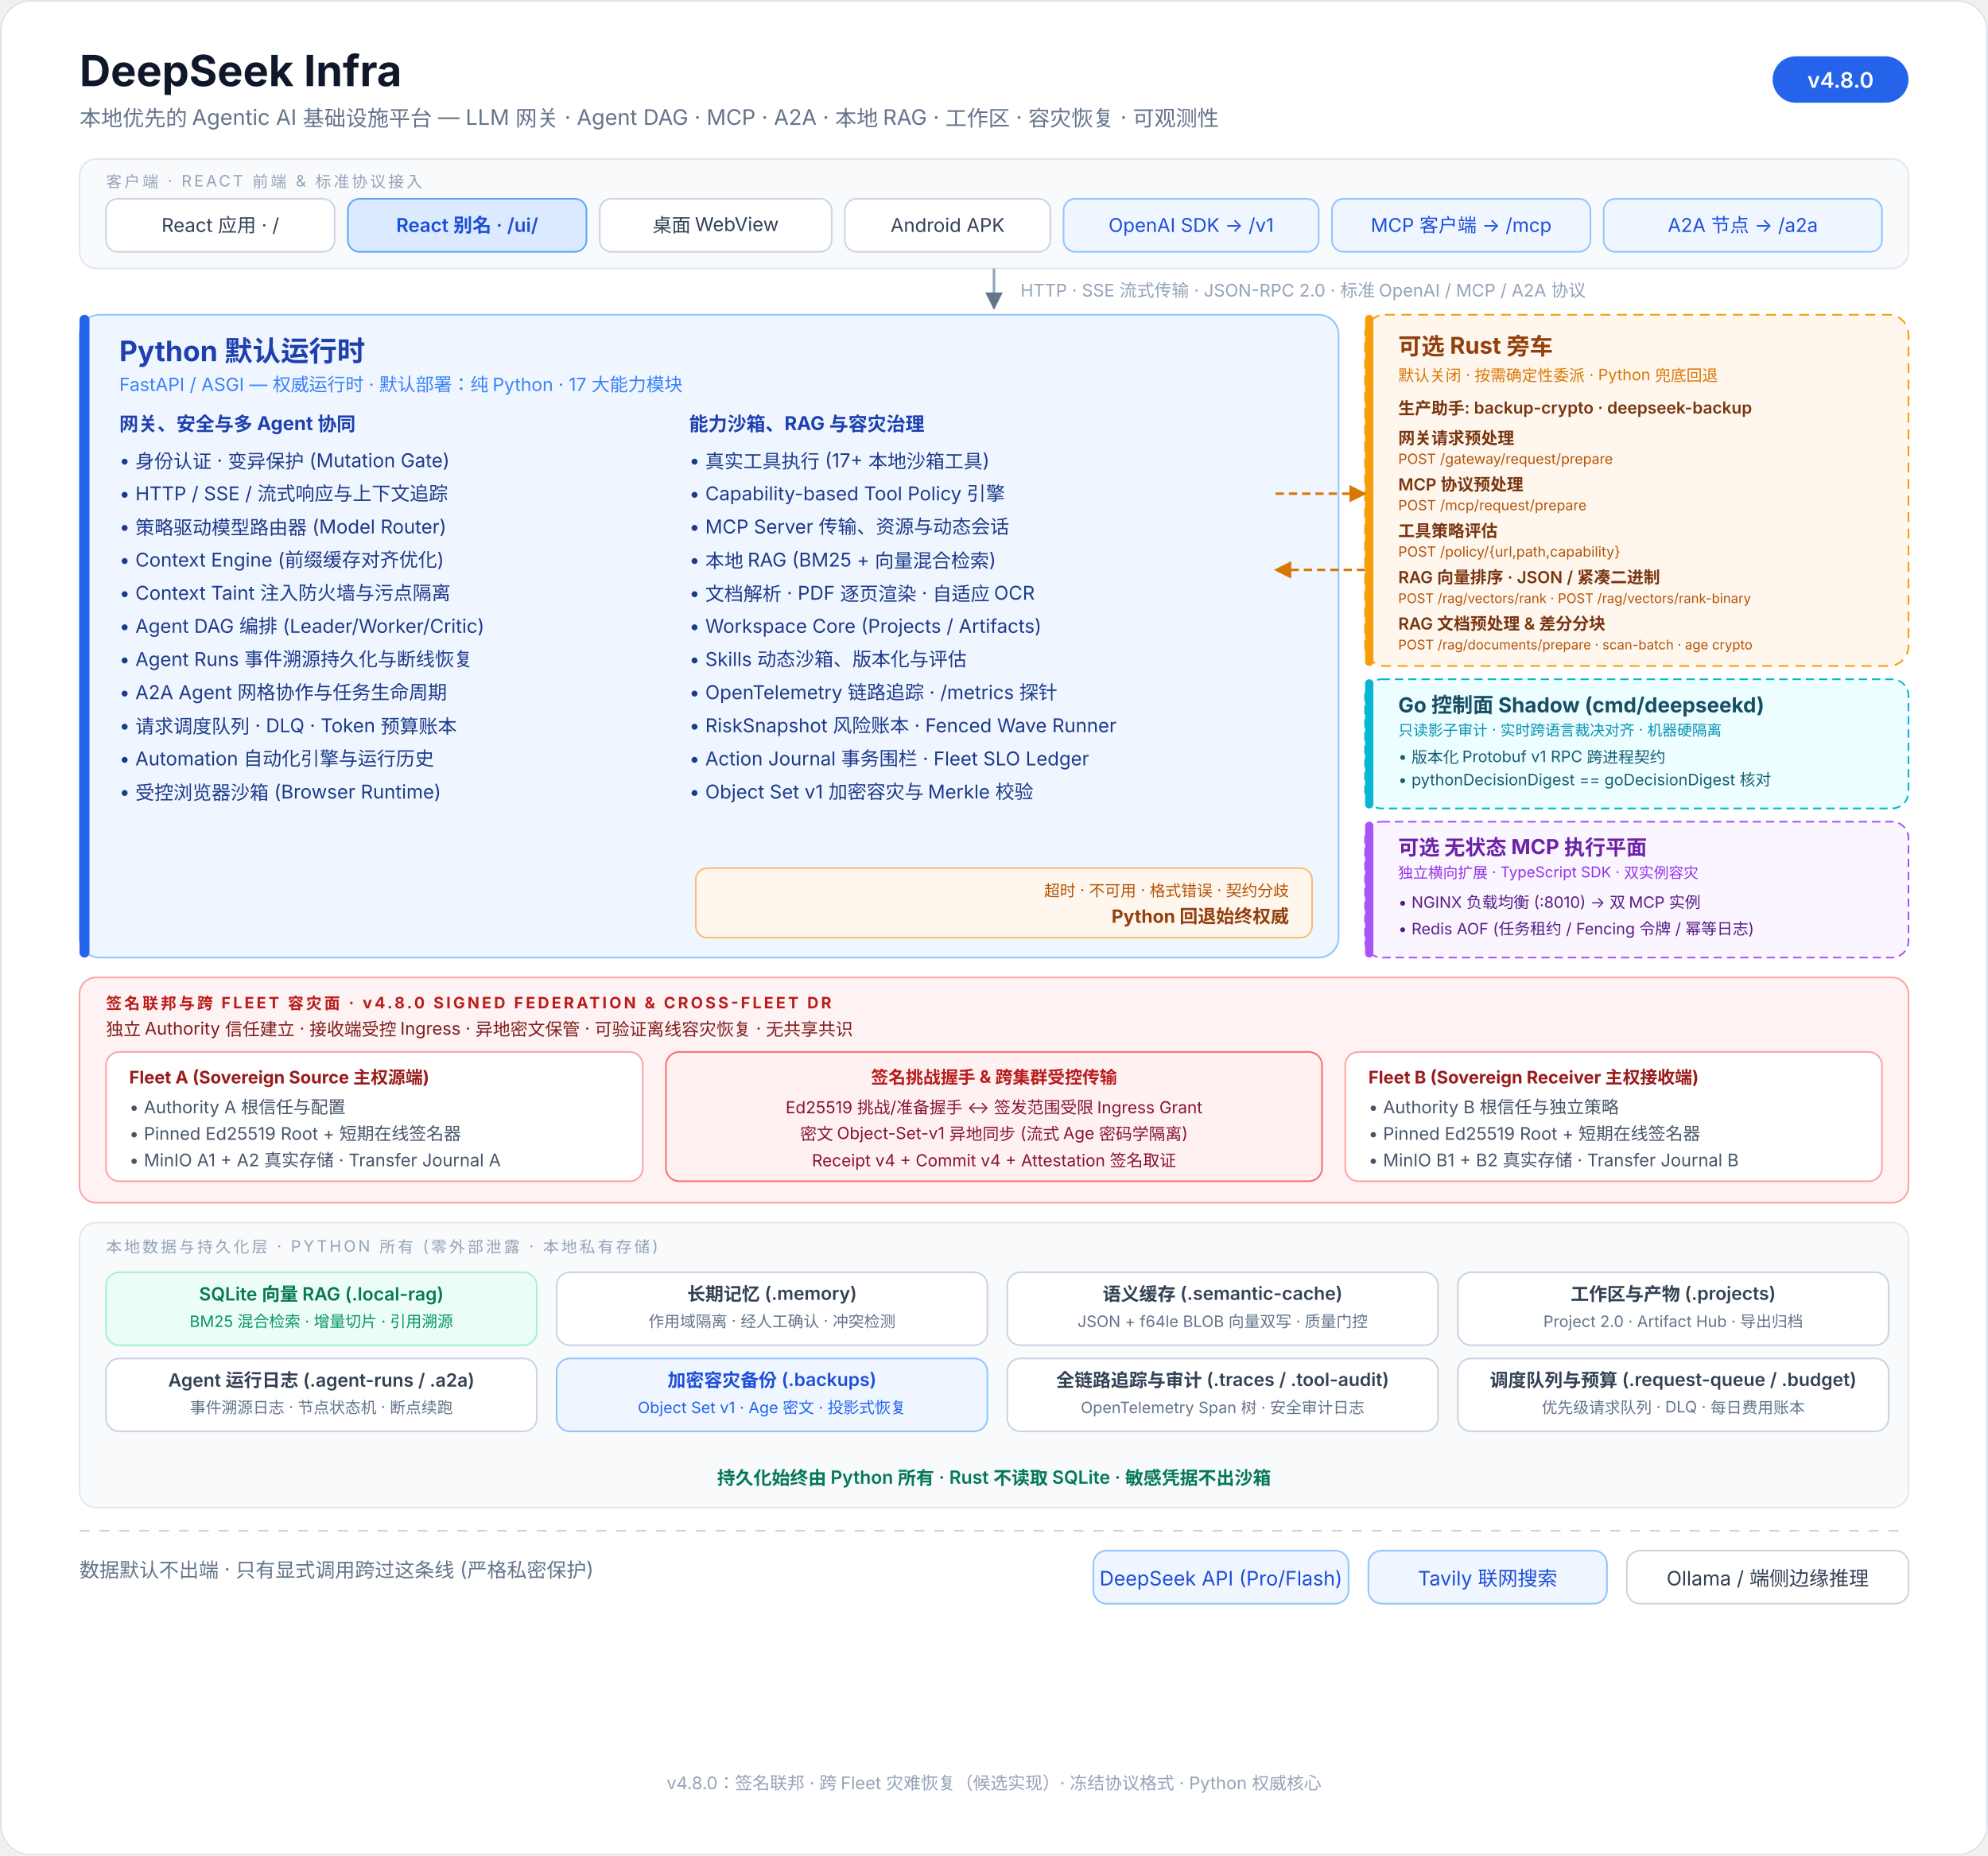
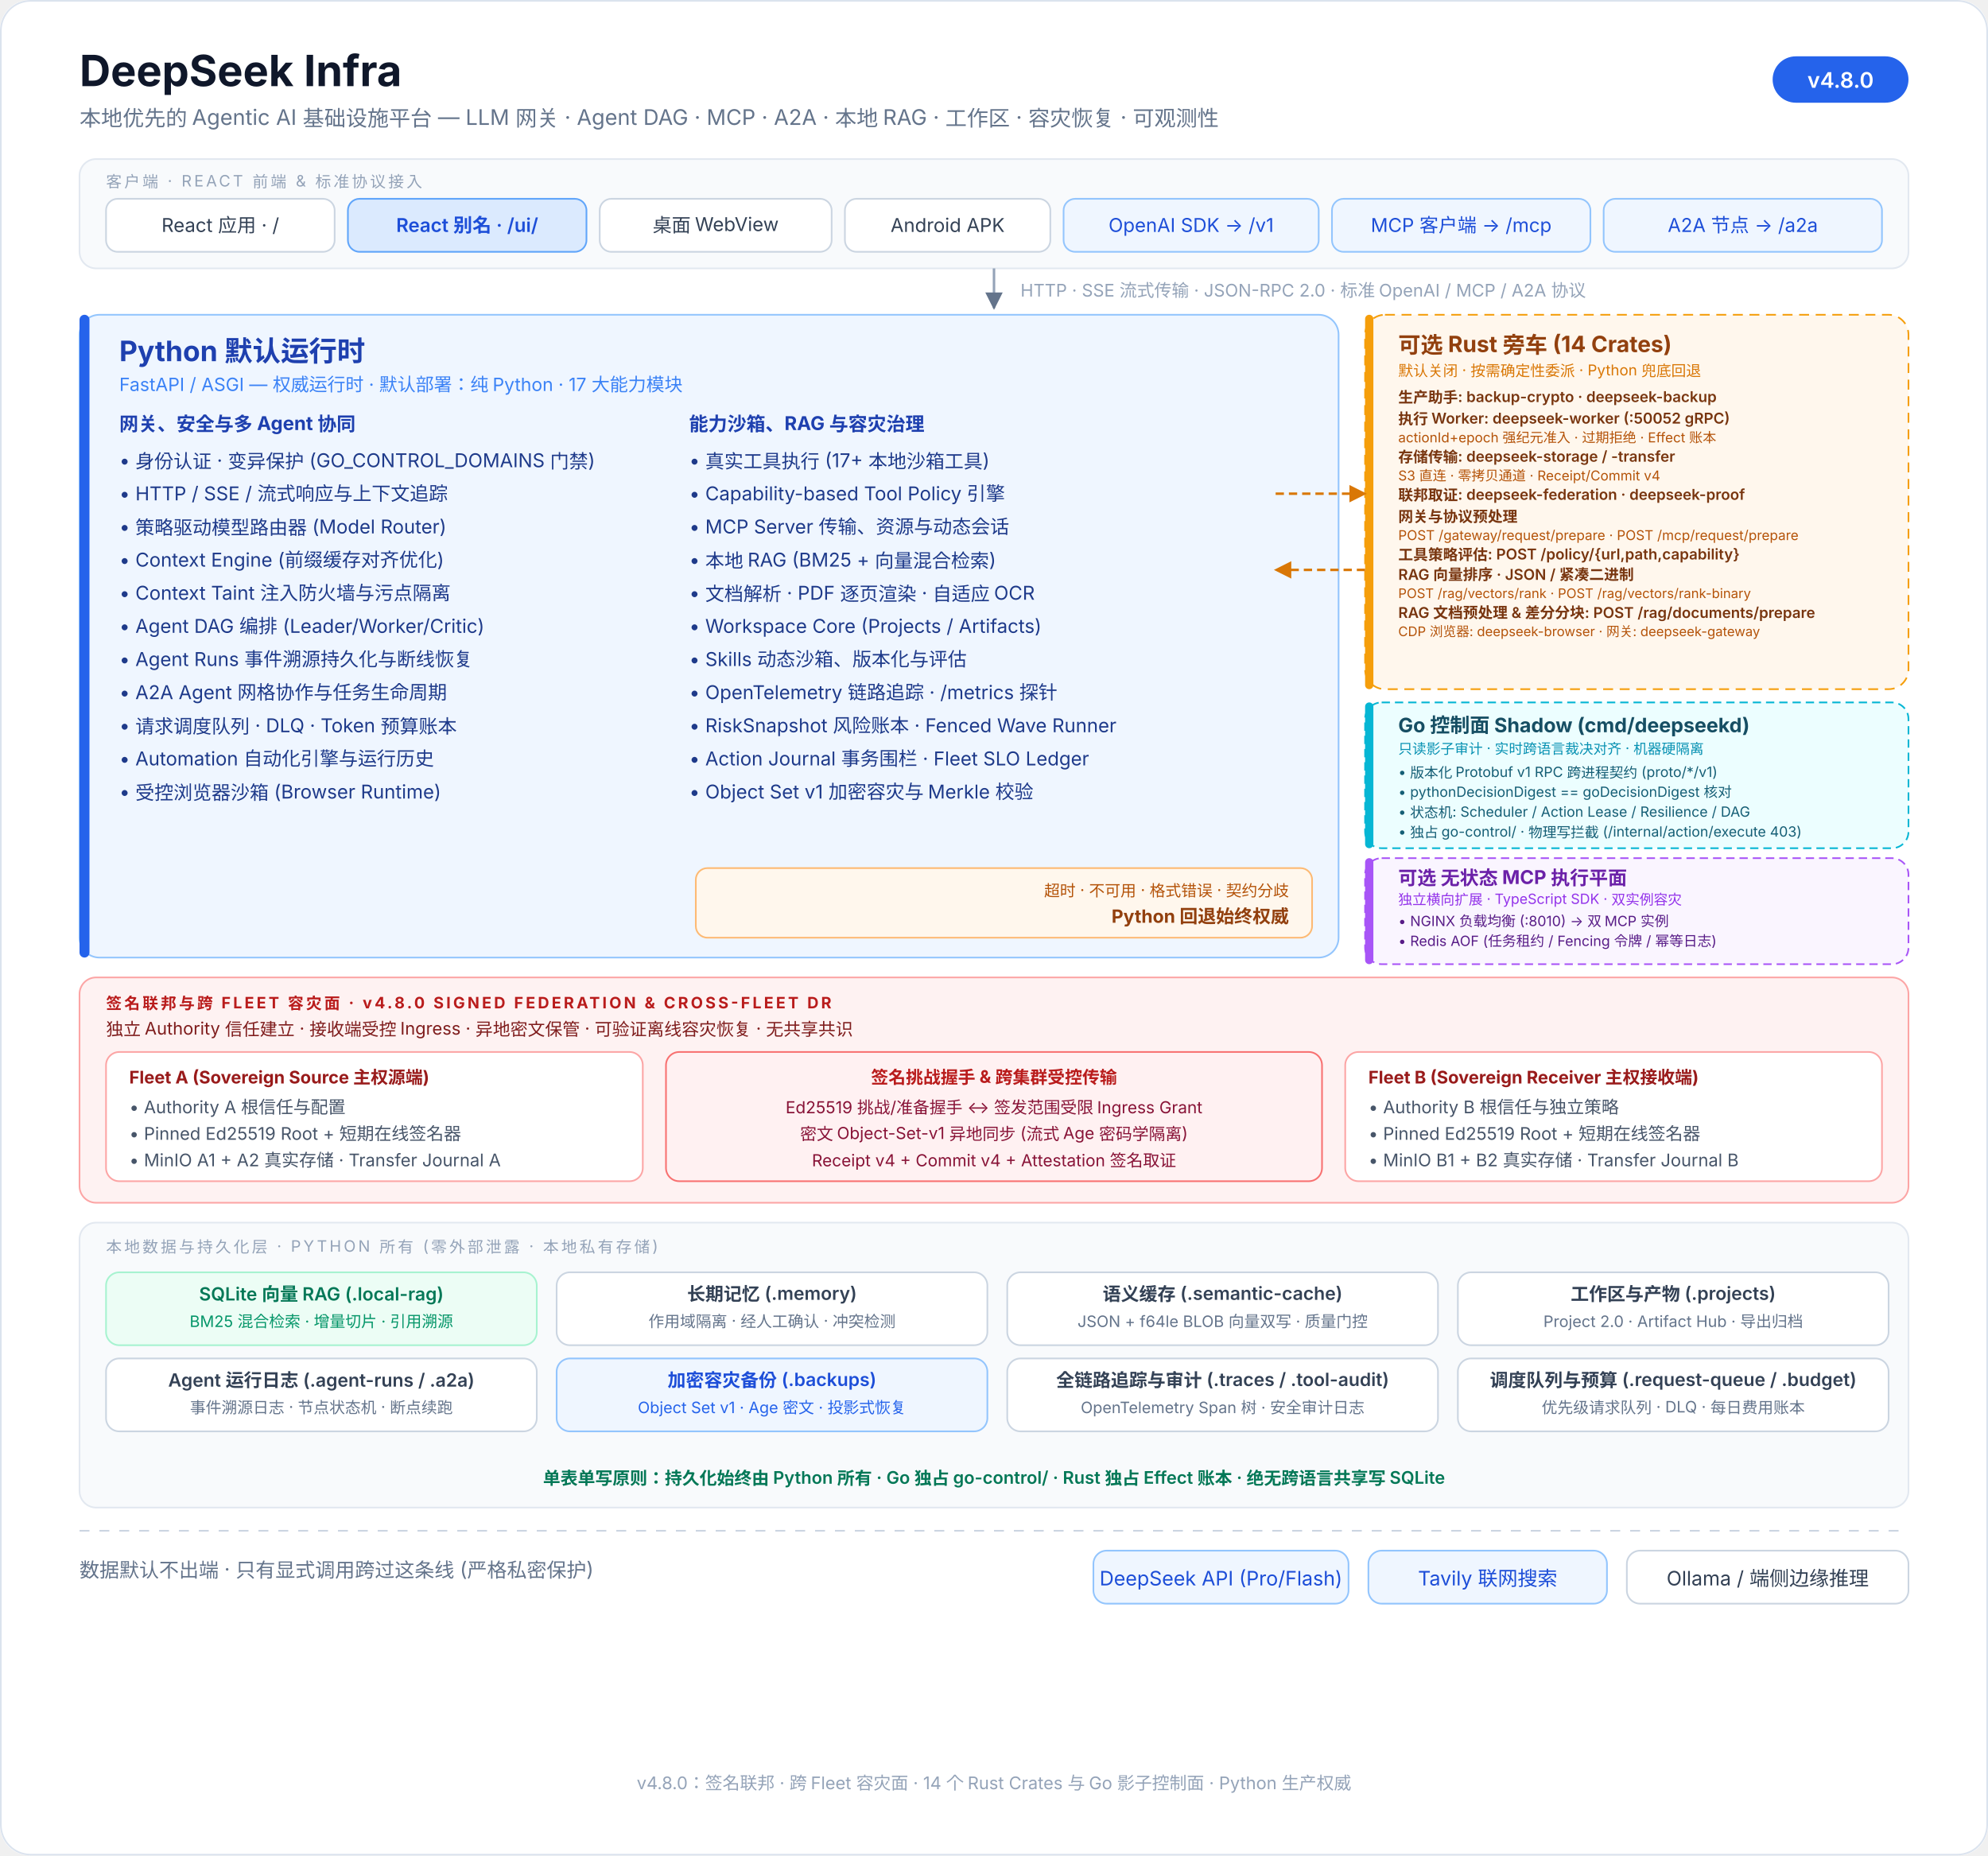
<svg xmlns="http://www.w3.org/2000/svg" viewBox="0 0 1200 1120" font-family="ui-sans-serif, system-ui, -apple-system, 'Segoe UI', 'PingFang SC', 'Microsoft YaHei', sans-serif">
  <defs>
    <marker id="arrow" viewBox="0 0 10 10" refX="9" refY="5" markerWidth="7" markerHeight="7" orient="auto-start-reverse">
      <path d="M 0 0 L 10 5 L 0 10 z" fill="#64748b" />
    </marker>
    <marker id="rust-arrow" viewBox="0 0 10 10" refX="9" refY="5" markerWidth="7" markerHeight="7" orient="auto-start-reverse">
      <path d="M 0 0 L 10 5 L 0 10 z" fill="#d97706" />
    </marker>
    <marker id="fed-arrow" viewBox="0 0 10 10" refX="9" refY="5" markerWidth="7" markerHeight="7" orient="auto-start-reverse">
      <path d="M 0 0 L 10 5 L 0 10 z" fill="#ef4444" />
    </marker>
  </defs>
  <rect x="0" y="0" width="1200" height="1120" rx="18" fill="#ffffff" />
  <rect x="0.5" y="0.5" width="1199" height="1119" rx="18" fill="none" stroke="#dbe3ee" />
  <text x="48" y="52" font-size="26" font-weight="700" fill="#0f172a">DeepSeek Infra</text>
  <text x="48" y="76" font-size="13" fill="#64748b">本地优先的 Agentic AI 基础设施平台 — LLM 网关 · Agent DAG · MCP · A2A · 本地 RAG · 工作区 · 容灾恢复 · 可观测性</text>
  <rect x="1070" y="34" width="82" height="28" rx="14" fill="#2563eb" />
  <text x="1111" y="53" font-size="13" font-weight="600" fill="#ffffff" text-anchor="middle">v4.8.0</text>
  <rect x="48" y="96" width="1104" height="66" rx="10" fill="#f8fafc" stroke="#e2e8f0" />
  <text x="64" y="113" font-size="9.5" letter-spacing="1.5" fill="#94a3b8">客户端 · REACT 前端 &amp; 标准协议接入</text>
  <g font-size="11.5" fill="#334155" text-anchor="middle">
    <rect x="64" y="120" width="138" height="32" rx="7" fill="#ffffff" stroke="#cbd5e1" />
    <text x="133" y="140">React 应用 · /</text>
    <rect x="210" y="120" width="144" height="32" rx="7" fill="#dbeafe" stroke="#60a5fa" />
    <text x="282" y="140" fill="#1d4ed8" font-weight="600">React 别名 · /ui/</text>
    <rect x="362" y="120" width="140" height="32" rx="7" fill="#ffffff" stroke="#cbd5e1" />
    <text x="432" y="140">桌面 WebView</text>
    <rect x="510" y="120" width="124" height="32" rx="7" fill="#ffffff" stroke="#cbd5e1" />
    <text x="572" y="140">Android APK</text>
    <rect x="642" y="120" width="154" height="32" rx="7" fill="#eff6ff" stroke="#93c5fd" />
    <text x="719" y="140" fill="#1d4ed8">OpenAI SDK → /v1</text>
    <rect x="804" y="120" width="156" height="32" rx="7" fill="#eff6ff" stroke="#93c5fd" />
    <text x="882" y="140" fill="#1d4ed8">MCP 客户端 → /mcp</text>
    <rect x="968" y="120" width="168" height="32" rx="7" fill="#eff6ff" stroke="#93c5fd" />
    <text x="1052" y="140" fill="#1d4ed8">A2A 节点 → /a2a</text>
  </g>
  <line x1="600" y1="162" x2="600" y2="186" stroke="#94a3b8" stroke-width="1.5" marker-end="url(#arrow)" />
  <text x="616" y="179" font-size="10.5" fill="#94a3b8">HTTP · SSE 流式传输 · JSON-RPC 2.0 · 标准 OpenAI / MCP / A2A 协议</text>
  <rect x="48" y="190" width="760" height="388" rx="12" fill="#eff6ff" stroke="#93c5fd" />
  <rect x="48" y="190" width="6" height="388" rx="3" fill="#2563eb" />
  <text x="72" y="218" font-size="17" font-weight="700" fill="#1e40af">Python 默认运行时</text>
  <text x="72" y="236" font-size="11" fill="#3b82f6">FastAPI / ASGI — 权威运行时 · 默认部署：纯 Python · 17 大能力模块</text>
  <g font-size="11.5" fill="#1e3a8a">
    <text x="72" y="260" font-weight="700" fill="#1e40af">网关、安全与多 Agent 协同</text>
-     <text x="72" y="282">• 身份认证 · 变异保护 (Mutation Gate)</text>
+     <text x="72" y="282">• 身份认证 · 变异保护 (GO_CONTROL_DOMAINS 门禁)</text>
    <text x="72" y="302">• HTTP / SSE / 流式响应与上下文追踪</text>
    <text x="72" y="322">• 策略驱动模型路由器 (Model Router)</text>
    <text x="72" y="342">• Context Engine (前缀缓存对齐优化)</text>
    <text x="72" y="362">• Context Taint 注入防火墙与污点隔离</text>
    <text x="72" y="382">• Agent DAG 编排 (Leader/Worker/Critic)</text>
    <text x="72" y="402">• Agent Runs 事件溯源持久化与断线恢复</text>
    <text x="72" y="422">• A2A Agent 网格协作与任务生命周期</text>
    <text x="72" y="442">• 请求调度队列 · DLQ · Token 预算账本</text>
    <text x="72" y="462">• Automation 自动化引擎与运行历史</text>
    <text x="72" y="482">• 受控浏览器沙箱 (Browser Runtime)</text>
    <text x="416" y="260" font-weight="700" fill="#1e40af">能力沙箱、RAG 与容灾治理</text>
    <text x="416" y="282">• 真实工具执行 (17+ 本地沙箱工具)</text>
    <text x="416" y="302">• Capability-based Tool Policy 引擎</text>
    <text x="416" y="322">• MCP Server 传输、资源与动态会话</text>
    <text x="416" y="342">• 本地 RAG (BM25 + 向量混合检索)</text>
    <text x="416" y="362">• 文档解析 · PDF 逐页渲染 · 自适应 OCR</text>
    <text x="416" y="382">• Workspace Core (Projects / Artifacts)</text>
    <text x="416" y="402">• Skills 动态沙箱、版本化与评估</text>
    <text x="416" y="422">• OpenTelemetry 链路追踪 · /metrics 探针</text>
    <text x="416" y="442">• RiskSnapshot 风险账本 · Fenced Wave Runner</text>
    <text x="416" y="462">• Action Journal 事务围栏 · Fleet SLO Ledger</text>
    <text x="416" y="482">• Object Set v1 加密容灾与 Merkle 校验</text>
  </g>
  <rect x="420" y="524" width="372" height="42" rx="7" fill="#fff7ed" stroke="#fdba74" />
  <text x="778" y="541" font-size="9.5" fill="#b45309" text-anchor="end">超时 · 不可用 · 格式错误 · 契约分歧</text>
  <text x="778" y="557" font-size="11" fill="#92400e" text-anchor="end" font-weight="700">Python 回退始终权威</text>
-   <rect x="824" y="190" width="328" height="212" rx="12" fill="#fff7ed" stroke="#f59e0b" stroke-dasharray="6 4" />
-   <rect x="824" y="190" width="5" height="212" rx="2.5" fill="#f59e0b" />
-   <text x="844" y="214" font-size="14" font-weight="700" fill="#92400e">可选 Rust 旁车</text>
-   <text x="844" y="230" font-size="9.5" fill="#d97706">默认关闭 · 按需确定性委派 · Python 兜底回退</text>
-   <g font-size="10" fill="#78350f">
-     <text x="844" y="250" font-weight="600">生产助手: backup-crypto · deepseek-backup</text>
-     <text x="844" y="268" font-weight="600">网关请求预处理</text>
-     <text x="844" y="280" font-size="8.5" fill="#b45309">POST /gateway/request/prepare</text>
-     <text x="844" y="296" font-weight="600">MCP 协议预处理</text>
-     <text x="844" y="308" font-size="8.5" fill="#b45309">POST /mcp/request/prepare</text>
-     <text x="844" y="324" font-weight="600">工具策略评估</text>
-     <text x="844" y="336" font-size="8.5" fill="#b45309">POST /policy/{url,path,capability}</text>
-     <text x="844" y="352" font-weight="600">RAG 向量排序 · JSON / 紧凑二进制</text>
-     <text x="844" y="364" font-size="8" fill="#b45309">POST /rag/vectors/rank · POST /rag/vectors/rank-binary</text>
-     <text x="844" y="380" font-weight="600">RAG 文档预处理 &amp; 差分分块</text>
-     <text x="844" y="392" font-size="8" fill="#b45309">POST /rag/documents/prepare · scan-batch · age crypto</text>
+   <rect x="824" y="190" width="328" height="226" rx="12" fill="#fff7ed" stroke="#f59e0b" stroke-dasharray="6 4" />
+   <rect x="824" y="190" width="5" height="226" rx="2.5" fill="#f59e0b" />
+   <text x="844" y="213" font-size="13.5" font-weight="700" fill="#92400e">可选 Rust 旁车 (14 Crates)</text>
+   <text x="844" y="227" font-size="9" fill="#d97706">默认关闭 · 按需确定性委派 · Python 兜底回退</text>
+   <g font-size="9" fill="#78350f">
+     <text x="844" y="243" font-weight="600">生产助手: backup-crypto · deepseek-backup</text>
+     <text x="844" y="256" font-weight="600">执行 Worker: deepseek-worker (:50052 gRPC)</text>
+     <text x="844" y="267" font-size="8.2" fill="#b45309">actionId+epoch 强纪元准入 · 过期拒绝 · Effect 账本</text>
+     <text x="844" y="279" font-weight="600">存储传输: deepseek-storage / -transfer</text>
+     <text x="844" y="290" font-size="8.2" fill="#b45309">S3 直连 · 零拷贝通道 · Receipt/Commit v4</text>
+     <text x="844" y="302" font-weight="600">联邦取证: deepseek-federation · deepseek-proof</text>
+     <text x="844" y="315" font-weight="600">网关与协议预处理</text>
+     <text x="844" y="326" font-size="8.2" fill="#b45309">POST /gateway/request/prepare · POST /mcp/request/prepare</text>
+     <text x="844" y="338" font-weight="600">工具策略评估: POST /policy/{url,path,capability}</text>
+     <text x="844" y="350" font-weight="600">RAG 向量排序 · JSON / 紧凑二进制</text>
+     <text x="844" y="361" font-size="8" fill="#b45309">POST /rag/vectors/rank · POST /rag/vectors/rank-binary</text>
+     <text x="844" y="373" font-weight="600">RAG 文档预处理 &amp; 差分分块: POST /rag/documents/prepare</text>
+     <text x="844" y="384" font-size="8" fill="#b45309">CDP 浏览器: deepseek-browser · 网关: deepseek-gateway</text>
  </g>
-   <rect x="824" y="410" width="328" height="78" rx="10" fill="#ecfeff" stroke="#06b6d4" stroke-dasharray="5 3" />
-   <rect x="824" y="410" width="5" height="78" rx="2.5" fill="#06b6d4" />
-   <text x="844" y="430" font-size="12.5" font-weight="700" fill="#164e63">Go 控制面 Shadow (cmd/deepseekd)</text>
-   <text x="844" y="444" font-size="9" fill="#0891b2">只读影子审计 · 实时跨语言裁决对齐 · 机器硬隔离</text>
-   <g font-size="9.5" fill="#155e75">
-     <text x="844" y="460">• 版本化 Protobuf v1 RPC 跨进程契约</text>
-     <text x="844" y="474">• pythonDecisionDigest == goDecisionDigest 核对</text>
+   <rect x="824" y="424" width="328" height="88" rx="10" fill="#ecfeff" stroke="#06b6d4" stroke-dasharray="5 3" />
+   <rect x="824" y="424" width="5" height="88" rx="2.5" fill="#06b6d4" />
+   <text x="844" y="442" font-size="12" font-weight="700" fill="#164e63">Go 控制面 Shadow (cmd/deepseekd)</text>
+   <text x="844" y="455" font-size="8.5" fill="#0891b2">只读影子审计 · 实时跨语言裁决对齐 · 机器硬隔离</text>
+   <g font-size="8.5" fill="#155e75">
+     <text x="844" y="469">• 版本化 Protobuf v1 RPC 跨进程契约 (proto/*/v1)</text>
+     <text x="844" y="481">• pythonDecisionDigest == goDecisionDigest 核对</text>
+     <text x="844" y="493">• 状态机: Scheduler / Action Lease / Resilience / DAG</text>
+     <text x="844" y="505">• 独占 go-control/ · 物理写拦截 (/internal/action/execute 403)</text>
  </g>
-   <rect x="824" y="496" width="328" height="82" rx="10" fill="#faf5ff" stroke="#a855f7" stroke-dasharray="5 3" />
-   <rect x="824" y="496" width="5" height="82" rx="2.5" fill="#a855f7" />
-   <text x="844" y="516" font-size="12.5" font-weight="700" fill="#6b21a8">可选 无状态 MCP 执行平面</text>
-   <text x="844" y="530" font-size="9" fill="#9333ea">独立横向扩展 · TypeScript SDK · 双实例容灾</text>
-   <g font-size="9.5" fill="#581c87">
-     <text x="844" y="548">• NGINX 负载均衡 (:8010) → 双 MCP 实例</text>
-     <text x="844" y="564">• Redis AOF (任务租约 / Fencing 令牌 / 幂等日志)</text>
+   <rect x="824" y="518" width="328" height="64" rx="10" fill="#faf5ff" stroke="#a855f7" stroke-dasharray="5 3" />
+   <rect x="824" y="518" width="5" height="64" rx="2.5" fill="#a855f7" />
+   <text x="844" y="534" font-size="11.5" font-weight="700" fill="#6b21a8">可选 无状态 MCP 执行平面</text>
+   <text x="844" y="546" font-size="8.5" fill="#9333ea">独立横向扩展 · TypeScript SDK · 双实例容灾</text>
+   <g font-size="8.5" fill="#581c87">
+     <text x="844" y="559">• NGINX 负载均衡 (:8010) → 双 MCP 实例</text>
+     <text x="844" y="571">• Redis AOF (任务租约 / Fencing 令牌 / 幂等日志)</text>
  </g>
  <line x1="770" y1="298" x2="824" y2="298" stroke="#d97706" stroke-width="1.5" stroke-dasharray="5 3" marker-end="url(#rust-arrow)" />
  <line x1="824" y1="344" x2="770" y2="344" stroke="#d97706" stroke-width="1.5" stroke-dasharray="5 3" marker-end="url(#rust-arrow)" />
  <rect x="48" y="590" width="1104" height="136" rx="10" fill="#fef2f2" stroke="#fca5a5" />
  <text x="64" y="609" font-size="9.5" letter-spacing="1.5" fill="#b91c1c" font-weight="700">签名联邦与跨 FLEET 容灾面 · v4.8.0 SIGNED FEDERATION &amp; CROSS-FLEET DR</text>
  <text x="64" y="625" font-size="10.5" fill="#7f1d1d">独立 Authority 信任建立 · 接收端受控 Ingress · 异地密文保管 · 可验证离线容灾恢复 · 无共享共识</text>
  <g font-size="10.5" fill="#334155">
    <rect x="64" y="635" width="324" height="78" rx="8" fill="#ffffff" stroke="#fca5a5" />
    <text x="78" y="654" font-weight="700" fill="#991b1b">Fleet A (Sovereign Source 主权源端)</text>
    <text x="78" y="672" fill="#475569">• Authority A 根信任与配置</text>
    <text x="78" y="688" fill="#475569">• Pinned Ed25519 Root + 短期在线签名器</text>
    <text x="78" y="704" fill="#475569">• MinIO A1 + A2 真实存储 · Transfer Journal A</text>
    <rect x="402" y="635" width="396" height="78" rx="8" fill="#fff1f2" stroke="#f87171" />
    <text x="600" y="654" font-weight="700" fill="#b91c1c" text-anchor="middle">签名挑战握手 &amp; 跨集群受控传输</text>
    <text x="600" y="672" font-size="10" fill="#881337" text-anchor="middle">Ed25519 挑战/准备握手 ↔ 签发范围受限 Ingress Grant</text>
    <text x="600" y="688" font-size="10" fill="#881337" text-anchor="middle">密文 Object-Set-v1 异地同步 (流式 Age 密码学隔离)</text>
    <text x="600" y="704" font-size="10" fill="#881337" text-anchor="middle">Receipt v4 + Commit v4 + Attestation 签名取证</text>
    <rect x="812" y="635" width="324" height="78" rx="8" fill="#ffffff" stroke="#fca5a5" />
    <text x="826" y="654" font-weight="700" fill="#991b1b">Fleet B (Sovereign Receiver 主权接收端)</text>
    <text x="826" y="672" fill="#475569">• Authority B 根信任与独立策略</text>
    <text x="826" y="688" fill="#475569">• Pinned Ed25519 Root + 短期在线签名器</text>
    <text x="826" y="704" fill="#475569">• MinIO B1 + B2 真实存储 · Transfer Journal B</text>
  </g>
  <rect x="48" y="738" width="1104" height="172" rx="10" fill="#f8fafc" stroke="#e2e8f0" />
  <text x="64" y="756" font-size="9.5" letter-spacing="1.5" fill="#94a3b8">本地数据与持久化层 · PYTHON 所有 (零外部泄露 · 本地私有存储)</text>
  <g font-size="11" fill="#334155" text-anchor="middle">
    <rect x="64" y="768" width="260" height="44" rx="8" fill="#ecfdf5" stroke="#a7f3d0" />
    <text x="194" y="785" fill="#047857" font-weight="600">SQLite 向量 RAG (.local-rag)</text>
    <text x="194" y="801" font-size="9.5" fill="#059669">BM25 混合检索 · 增量切片 · 引用溯源</text>
    <rect x="336" y="768" width="260" height="44" rx="8" fill="#ffffff" stroke="#cbd5e1" />
    <text x="466" y="785" font-weight="600">长期记忆 (.memory)</text>
    <text x="466" y="801" font-size="9.5" fill="#64748b">作用域隔离 · 经人工确认 · 冲突检测</text>
    <rect x="608" y="768" width="260" height="44" rx="8" fill="#ffffff" stroke="#cbd5e1" />
    <text x="738" y="785" font-weight="600">语义缓存 (.semantic-cache)</text>
    <text x="738" y="801" font-size="9.5" fill="#64748b">JSON + f64le BLOB 向量双写 · 质量门控</text>
    <rect x="880" y="768" width="260" height="44" rx="8" fill="#ffffff" stroke="#cbd5e1" />
    <text x="1010" y="785" font-weight="600">工作区与产物 (.projects)</text>
    <text x="1010" y="801" font-size="9.5" fill="#64748b">Project 2.0 · Artifact Hub · 导出归档</text>
    <rect x="64" y="820" width="260" height="44" rx="8" fill="#ffffff" stroke="#cbd5e1" />
    <text x="194" y="837" font-weight="600">Agent 运行日志 (.agent-runs / .a2a)</text>
    <text x="194" y="853" font-size="9.5" fill="#64748b">事件溯源日志 · 节点状态机 · 断点续跑</text>
    <rect x="336" y="820" width="260" height="44" rx="8" fill="#eff6ff" stroke="#93c5fd" />
    <text x="466" y="837" fill="#1d4ed8" font-weight="600">加密容灾备份 (.backups)</text>
    <text x="466" y="853" font-size="9.5" fill="#2563eb">Object Set v1 · Age 密文 · 投影式恢复</text>
    <rect x="608" y="820" width="260" height="44" rx="8" fill="#ffffff" stroke="#cbd5e1" />
    <text x="738" y="837" font-weight="600">全链路追踪与审计 (.traces / .tool-audit)</text>
    <text x="738" y="853" font-size="9.5" fill="#64748b">OpenTelemetry Span 树 · 安全审计日志</text>
    <rect x="880" y="820" width="260" height="44" rx="8" fill="#ffffff" stroke="#cbd5e1" />
    <text x="1010" y="837" font-weight="600">调度队列与预算 (.request-queue / .budget)</text>
    <text x="1010" y="853" font-size="9.5" fill="#64748b">优先级请求队列 · DLQ · 每日费用账本</text>
  </g>
-   <text x="600" y="896" font-size="11" fill="#047857" text-anchor="middle" font-weight="600">持久化始终由 Python 所有 · Rust 不读取 SQLite · 敏感凭据不出沙箱</text>
+   <text x="600" y="896" font-size="10.5" fill="#047857" text-anchor="middle" font-weight="600">单表单写原则：持久化始终由 Python 所有 · Go 独占 go-control/ · Rust 独占 Effect 账本 · 绝无跨语言共享写 SQLite</text>
  <line x1="48" y1="924" x2="1152" y2="924" stroke="#cbd5e1" stroke-dasharray="6 6" />
  <text x="48" y="952" font-size="12" fill="#64748b">数据默认不出端 · 只有显式调用跨过这条线 (严格私密保护)</text>
  <g font-size="12" text-anchor="middle">
    <rect x="660" y="936" width="154" height="32" rx="8" fill="#eff6ff" stroke="#93c5fd" />
    <text x="737" y="957" fill="#1d4ed8">DeepSeek API (Pro/Flash)</text>
    <rect x="826" y="936" width="144" height="32" rx="8" fill="#eff6ff" stroke="#93c5fd" />
    <text x="898" y="957" fill="#1d4ed8">Tavily 联网搜索</text>
    <rect x="982" y="936" width="170" height="32" rx="8" fill="#ffffff" stroke="#cbd5e1" />
    <text x="1067" y="957" fill="#334155">Ollama / 端侧边缘推理</text>
  </g>
-   <text x="600" y="1080" font-size="10.5" fill="#94a3b8" text-anchor="middle">v4.8.0：签名联邦 · 跨 Fleet 灾难恢复（候选实现）· 冻结协议格式 · Python 权威核心</text>
+   <text x="600" y="1080" font-size="10.5" fill="#94a3b8" text-anchor="middle">v4.8.0：签名联邦 · 跨 Fleet 容灾面 · 14 个 Rust Crates 与 Go 影子控制面 · Python 生产权威</text>
</svg>
